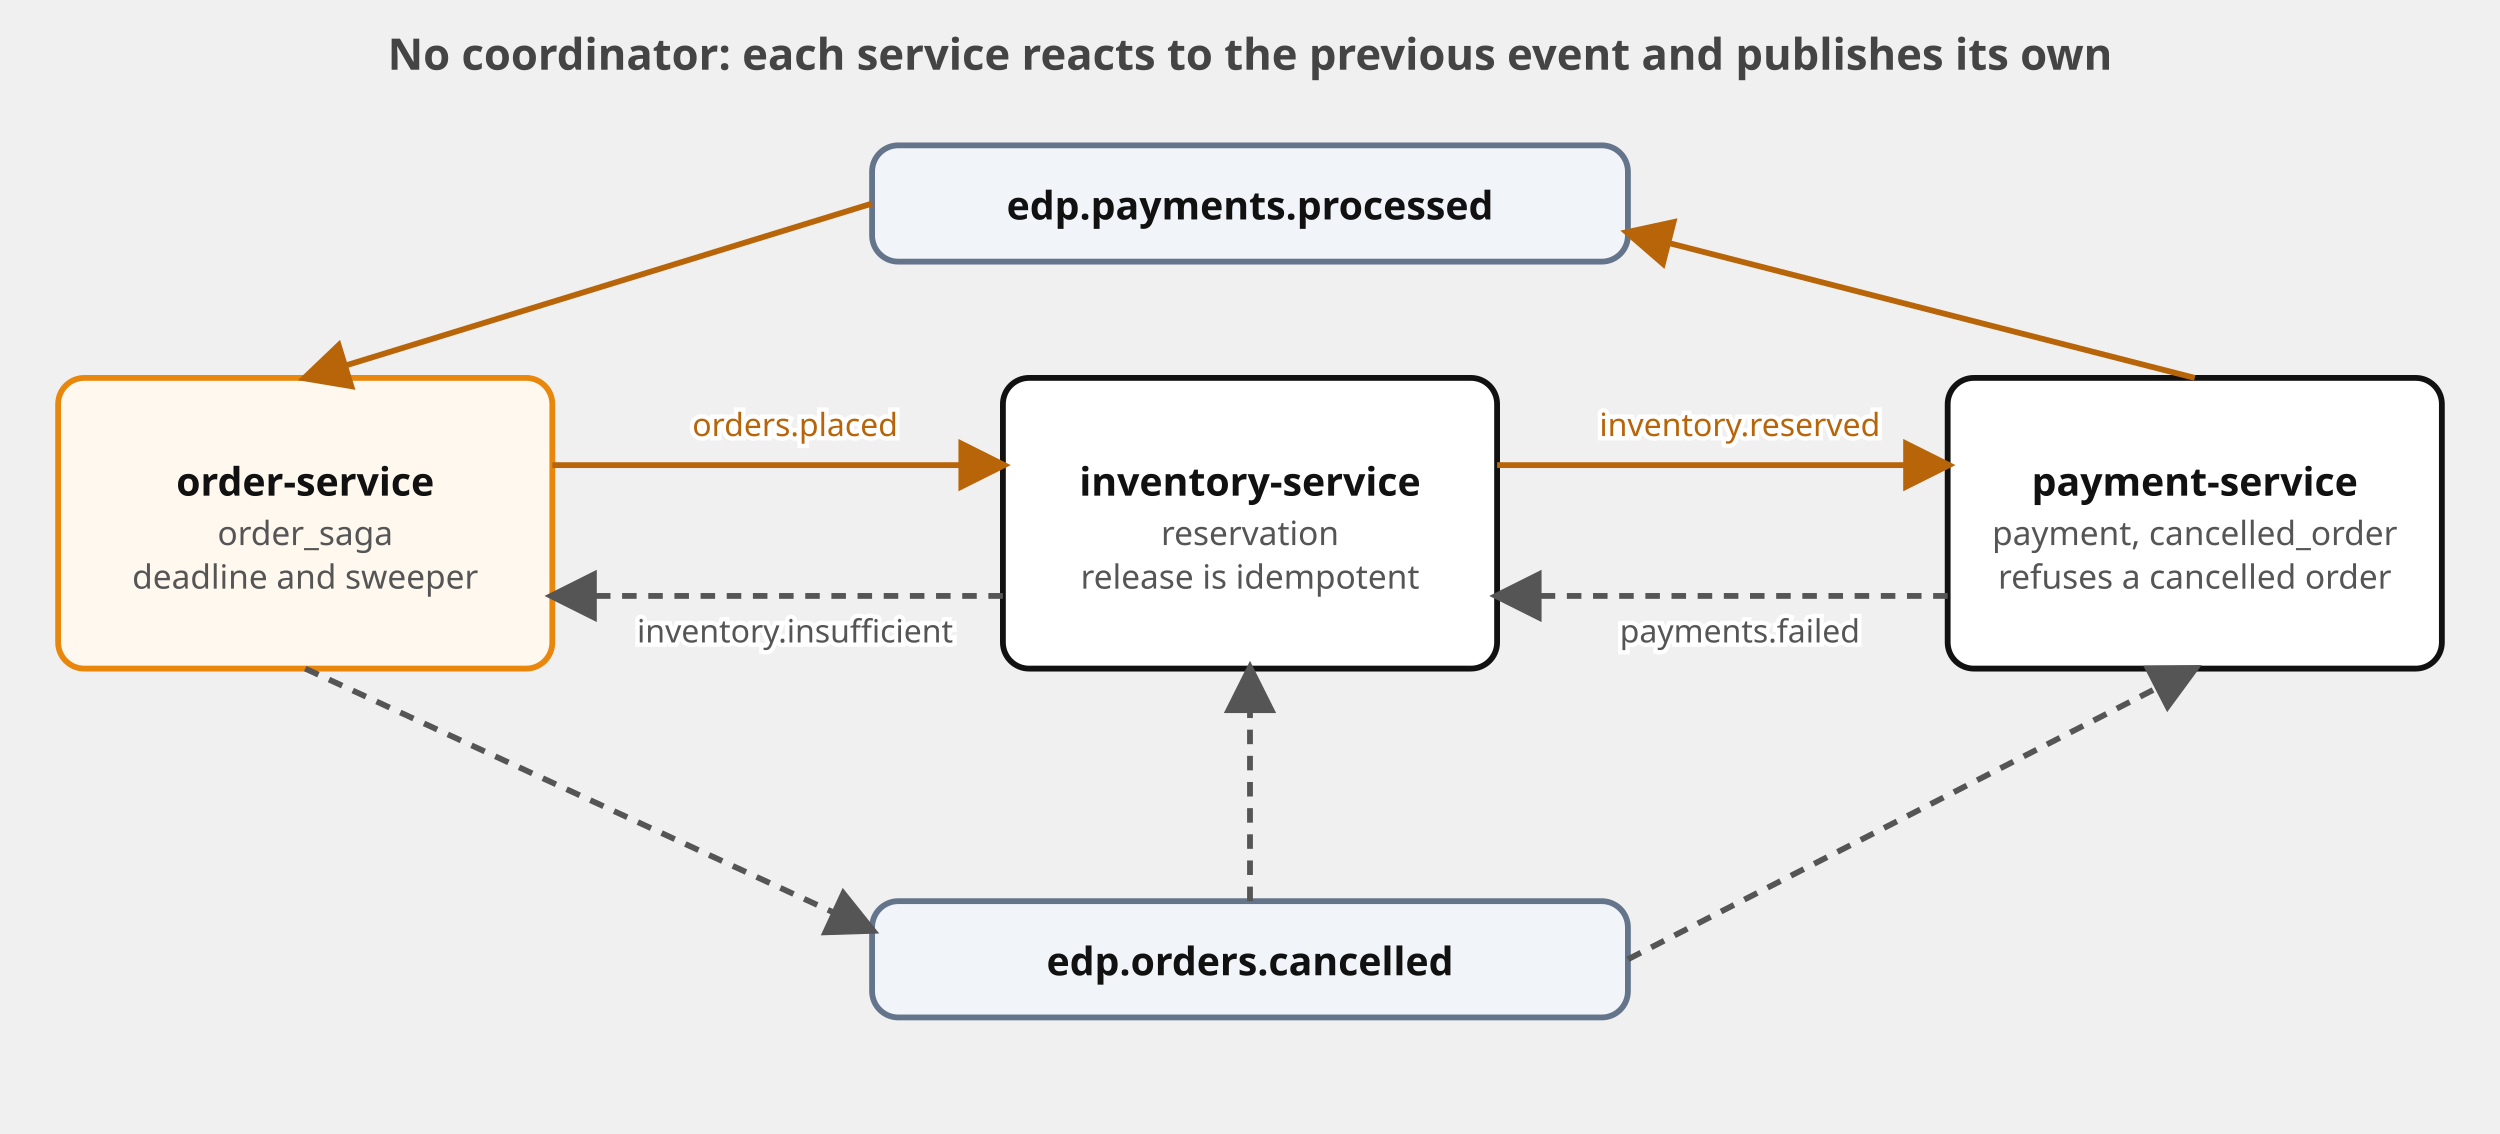
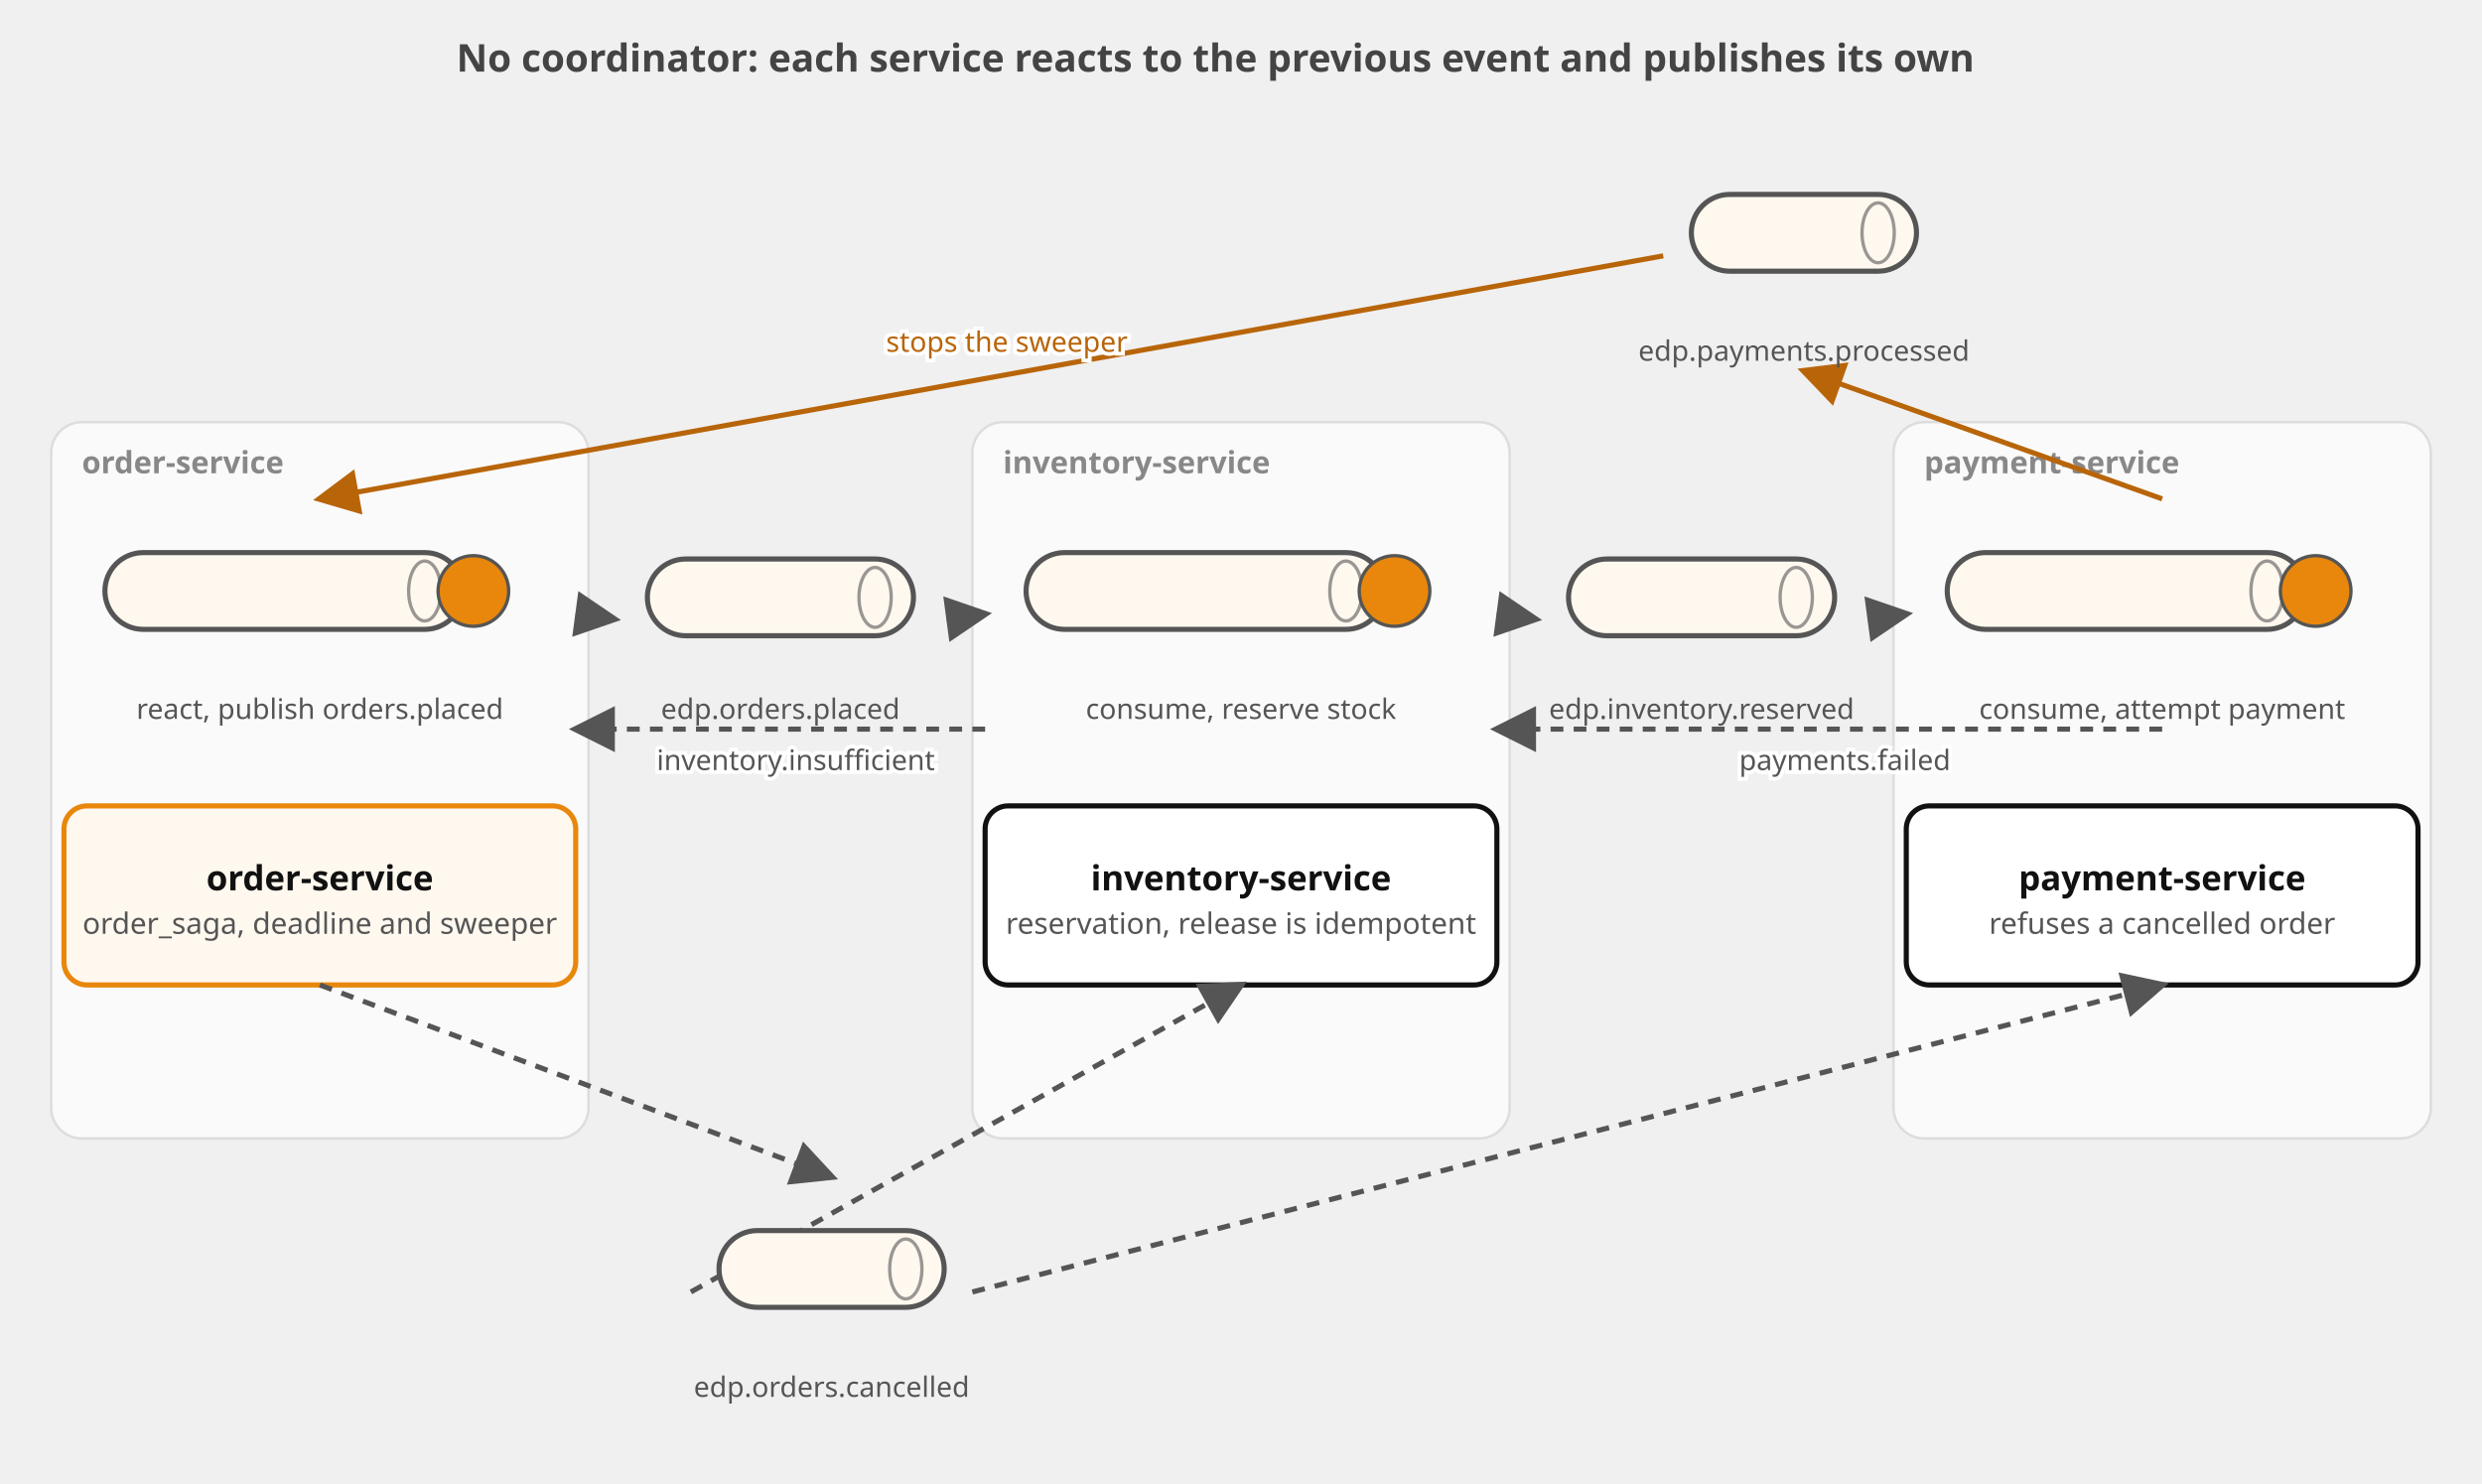
- <svg xmlns="http://www.w3.org/2000/svg" viewBox="0 0 860 390" font-family="'Red Hat Text', system-ui, sans-serif" role="img">
+ <svg xmlns="http://www.w3.org/2000/svg" viewBox="0 0 970 580" font-family="'Red Hat Text', system-ui, sans-serif" role="img">
  <defs>
    <marker id="a" viewBox="0 0 10 10" refX="8.5" refY="5" markerWidth="9" markerHeight="9" orient="auto-start-reverse">
      <path d="M0,0 L10,5 L0,10 z" fill="#555" />
    </marker>
    <marker id="am" viewBox="0 0 10 10" refX="8.5" refY="5" markerWidth="9" markerHeight="9" orient="auto-start-reverse">
      <path d="M0,0 L10,5 L0,10 z" fill="#b8650a" />
    </marker>
  </defs>
-   <rect x="300" y="50" width="260" height="40" rx="9" fill="#f1f5f9" stroke="#64748b" stroke-width="2" />
-   <text x="430.0" y="75.5" font-size="13.5" font-weight="700" fill="#111111" text-anchor="middle">edp.payments.processed</text>
-   <rect x="20" y="130" width="170" height="100" rx="9" fill="#fff8ef" stroke="#e8870c" stroke-width="2" />
-   <text x="105.0" y="170.5" font-size="13.5" font-weight="700" fill="#111111" text-anchor="middle">order-service</text>
-   <text x="105.0" y="187.5" font-size="11.5" fill="#555555" text-anchor="middle">order_saga</text>
-   <text x="105.0" y="202.5" font-size="11.5" fill="#555555" text-anchor="middle">deadline and sweeper</text>
-   <rect x="345" y="130" width="170" height="100" rx="9" fill="#ffffff" stroke="#111111" stroke-width="2" />
-   <text x="430.0" y="170.5" font-size="13.5" font-weight="700" fill="#111111" text-anchor="middle">inventory-service</text>
-   <text x="430.0" y="187.5" font-size="11.5" fill="#555555" text-anchor="middle">reservation</text>
-   <text x="430.0" y="202.5" font-size="11.5" fill="#555555" text-anchor="middle">release is idempotent</text>
-   <rect x="670" y="130" width="170" height="100" rx="9" fill="#ffffff" stroke="#111111" stroke-width="2" />
-   <text x="755.0" y="170.5" font-size="13.5" font-weight="700" fill="#111111" text-anchor="middle">payment-service</text>
-   <text x="755.0" y="187.5" font-size="11.5" fill="#555555" text-anchor="middle">payment, cancelled_order</text>
-   <text x="755.0" y="202.5" font-size="11.5" fill="#555555" text-anchor="middle">refuses a cancelled order</text>
-   <rect x="300" y="310" width="260" height="40" rx="9" fill="#f1f5f9" stroke="#64748b" stroke-width="2" />
-   <text x="430.0" y="335.5" font-size="13.5" font-weight="700" fill="#111111" text-anchor="middle">edp.orders.cancelled</text>
-   <path d="M190,160 L345,160" fill="none" stroke="#b8650a" stroke-width="2" marker-end="url(#am)" />
-   <text x="273.5" y="150.0" font-size="11" fill="#ffffff" stroke="#ffffff" stroke-width="3" paint-order="stroke" text-anchor="middle">orders.placed</text>
-   <text x="273.5" y="150.0" font-size="11" fill="#b8650a" text-anchor="middle">orders.placed</text>
-   <path d="M515,160 L670,160" fill="none" stroke="#b8650a" stroke-width="2" marker-end="url(#am)" />
-   <text x="598.5" y="150.0" font-size="11" fill="#ffffff" stroke="#ffffff" stroke-width="3" paint-order="stroke" text-anchor="middle">inventory.reserved</text>
-   <text x="598.5" y="150.0" font-size="11" fill="#b8650a" text-anchor="middle">inventory.reserved</text>
-   <path d="M755,130 L560,80" fill="none" stroke="#b8650a" stroke-width="2" marker-end="url(#am)" />
-   <path d="M300,70 L105,130" fill="none" stroke="#b8650a" stroke-width="2" marker-end="url(#am)" />
-   <path d="M670,205 L515,205" fill="none" stroke="#555" stroke-width="2" stroke-dasharray="5 4" marker-end="url(#a)" />
-   <text x="598.5" y="221.0" font-size="11" fill="#ffffff" stroke="#ffffff" stroke-width="3" paint-order="stroke" text-anchor="middle">payments.failed</text>
-   <text x="598.5" y="221.0" font-size="11" fill="#555" text-anchor="middle">payments.failed</text>
-   <path d="M345,205 L190,205" fill="none" stroke="#555" stroke-width="2" stroke-dasharray="5 4" marker-end="url(#a)" />
-   <text x="273.5" y="221.0" font-size="11" fill="#ffffff" stroke="#ffffff" stroke-width="3" paint-order="stroke" text-anchor="middle">inventory.insufficient</text>
-   <text x="273.5" y="221.0" font-size="11" fill="#555" text-anchor="middle">inventory.insufficient</text>
-   <path d="M105,230 L300,320" fill="none" stroke="#555" stroke-width="2" stroke-dasharray="5 4" marker-end="url(#a)" />
-   <path d="M430,310 L430,230" fill="none" stroke="#555" stroke-width="2" stroke-dasharray="5 4" marker-end="url(#a)" />
-   <path d="M560,330 L755,230" fill="none" stroke="#555" stroke-width="2" stroke-dasharray="5 4" marker-end="url(#a)" />
-   <text x="430" y="24" font-size="15" fill="#444444" text-anchor="middle" font-weight="700">No coordinator: each service reacts to the previous event and publishes its own</text>
+   <rect x="20" y="165" width="210" height="280" rx="12" fill="#fafafa" stroke="#ddd" />
+   <text x="32" y="185" font-size="12" font-weight="700" fill="#888">order-service</text>
+   <rect x="380" y="165" width="210" height="280" rx="12" fill="#fafafa" stroke="#ddd" />
+   <text x="392" y="185" font-size="12" font-weight="700" fill="#888">inventory-service</text>
+   <rect x="740" y="165" width="210" height="280" rx="12" fill="#fafafa" stroke="#ddd" />
+   <text x="752" y="185" font-size="12" font-weight="700" fill="#888">payment-service</text>
+   <rect x="25" y="315" width="200" height="70" rx="9" fill="#fff8ef" stroke="#e8870c" stroke-width="2" />
+   <text x="125.0" y="348.0" font-size="13.5" font-weight="700" fill="#111111" text-anchor="middle">order-service</text>
+   <text x="125.0" y="365.0" font-size="11.5" fill="#555555" text-anchor="middle">order_saga, deadline and sweeper</text>
+   <rect x="385" y="315" width="200" height="70" rx="9" fill="#ffffff" stroke="#111111" stroke-width="2" />
+   <text x="485.0" y="348.0" font-size="13.5" font-weight="700" fill="#111111" text-anchor="middle">inventory-service</text>
+   <text x="485.0" y="365.0" font-size="11.5" fill="#555555" text-anchor="middle">reservation, release is idempotent</text>
+   <rect x="745" y="315" width="200" height="70" rx="9" fill="#ffffff" stroke="#111111" stroke-width="2" />
+   <text x="845.0" y="348.0" font-size="13.5" font-weight="700" fill="#111111" text-anchor="middle">payment-service</text>
+   <text x="845.0" y="365.0" font-size="11.5" fill="#555555" text-anchor="middle">refuses a cancelled order</text>
+   <path d="M225,240 L240,242" fill="none" stroke="#555" stroke-width="2" marker-end="url(#a)" />
+   <path d="M370,242 L385,240" fill="none" stroke="#555" stroke-width="2" marker-end="url(#a)" />
+   <path d="M585,240 L600,242" fill="none" stroke="#555" stroke-width="2" marker-end="url(#a)" />
+   <path d="M730,242 L745,240" fill="none" stroke="#555" stroke-width="2" marker-end="url(#a)" />
+   <path d="M845,195 L705,145" fill="none" stroke="#b8650a" stroke-width="2" marker-end="url(#am)" />
+   <path d="M650,100 L125,195" fill="none" stroke="#b8650a" stroke-width="2" marker-end="url(#am)" />
+   <text x="393.5" y="137.5" font-size="11" fill="#ffffff" stroke="#ffffff" stroke-width="3" paint-order="stroke" text-anchor="middle">stops the sweeper</text>
+   <text x="393.5" y="137.5" font-size="11" fill="#b8650a" text-anchor="middle">stops the sweeper</text>
+   <path d="M845,285 L585,285" fill="none" stroke="#555" stroke-width="2" stroke-dasharray="5 4" marker-end="url(#a)" />
+   <text x="721.0" y="301.0" font-size="11" fill="#ffffff" stroke="#ffffff" stroke-width="3" paint-order="stroke" text-anchor="middle">payments.failed</text>
+   <text x="721.0" y="301.0" font-size="11" fill="#555" text-anchor="middle">payments.failed</text>
+   <path d="M385,285 L225,285" fill="none" stroke="#555" stroke-width="2" stroke-dasharray="5 4" marker-end="url(#a)" />
+   <text x="311.0" y="301.0" font-size="11" fill="#ffffff" stroke="#ffffff" stroke-width="3" paint-order="stroke" text-anchor="middle">inventory.insufficient</text>
+   <text x="311.0" y="301.0" font-size="11" fill="#555" text-anchor="middle">inventory.insufficient</text>
+   <path d="M125,385 L325,460" fill="none" stroke="#555" stroke-width="2" stroke-dasharray="5 4" marker-end="url(#a)" />
+   <path d="M270,505 L485,385" fill="none" stroke="#555" stroke-width="2" stroke-dasharray="5 4" marker-end="url(#a)" />
+   <path d="M380,505 L845,385" fill="none" stroke="#555" stroke-width="2" stroke-dasharray="5 4" marker-end="url(#a)" />
+   <text x="475" y="28" font-size="15" fill="#444444" text-anchor="middle" font-weight="700">No coordinator: each service reacts to the previous event and publishes its own</text>
+   <rect x="41.0" y="216.0" width="140.0" height="30.0" rx="15.0" fill="#fff8ef" stroke="#555555" stroke-width="2" />
+   <ellipse cx="166.0" cy="231.0" rx="6.3" ry="11.7" fill="none" stroke="#555555" stroke-width="1.3" opacity="0.6" />
+   <circle cx="185.0" cy="231.0" r="13.8" fill="#e8870c" stroke="#555555" stroke-width="1.3" />
+   <text x="125.0" y="281.0" font-size="11" fill="#555555" text-anchor="middle">react, publish orders.placed</text>
+   <rect x="401.0" y="216.0" width="140.0" height="30.0" rx="15.0" fill="#fff8ef" stroke="#555555" stroke-width="2" />
+   <ellipse cx="526.0" cy="231.0" rx="6.3" ry="11.7" fill="none" stroke="#555555" stroke-width="1.3" opacity="0.6" />
+   <circle cx="545.0" cy="231.0" r="13.8" fill="#e8870c" stroke="#555555" stroke-width="1.3" />
+   <text x="485.0" y="281.0" font-size="11" fill="#555555" text-anchor="middle">consume, reserve stock</text>
+   <rect x="761.0" y="216.0" width="140.0" height="30.0" rx="15.0" fill="#fff8ef" stroke="#555555" stroke-width="2" />
+   <ellipse cx="886.0" cy="231.0" rx="6.3" ry="11.7" fill="none" stroke="#555555" stroke-width="1.3" opacity="0.6" />
+   <circle cx="905.0" cy="231.0" r="13.8" fill="#e8870c" stroke="#555555" stroke-width="1.3" />
+   <text x="845.0" y="281.0" font-size="11" fill="#555555" text-anchor="middle">consume, attempt payment</text>
+   <rect x="253.0" y="218.5" width="104.0" height="30.0" rx="15.0" fill="#fff8ef" stroke="#555555" stroke-width="2" />
+   <ellipse cx="342.0" cy="233.5" rx="6.3" ry="11.7" fill="none" stroke="#555555" stroke-width="1.3" opacity="0.6" />
+   <text x="305.0" y="281.0" font-size="11" fill="#555555" text-anchor="middle">edp.orders.placed</text>
+   <rect x="613.0" y="218.5" width="104.0" height="30.0" rx="15.0" fill="#fff8ef" stroke="#555555" stroke-width="2" />
+   <ellipse cx="702.0" cy="233.5" rx="6.3" ry="11.7" fill="none" stroke="#555555" stroke-width="1.3" opacity="0.6" />
+   <text x="665.0" y="281.0" font-size="11" fill="#555555" text-anchor="middle">edp.inventory.reserved</text>
+   <rect x="661.0" y="76.0" width="88.0" height="30.0" rx="15.0" fill="#fff8ef" stroke="#555555" stroke-width="2" />
+   <ellipse cx="734.0" cy="91.0" rx="6.3" ry="11.7" fill="none" stroke="#555555" stroke-width="1.3" opacity="0.6" />
+   <text x="705.0" y="141.0" font-size="11" fill="#555555" text-anchor="middle">edp.payments.processed</text>
+   <rect x="281.0" y="481.0" width="88.0" height="30.0" rx="15.0" fill="#fff8ef" stroke="#555555" stroke-width="2" />
+   <ellipse cx="354.0" cy="496.0" rx="6.3" ry="11.7" fill="none" stroke="#555555" stroke-width="1.3" opacity="0.6" />
+   <text x="325.0" y="546.0" font-size="11" fill="#555555" text-anchor="middle">edp.orders.cancelled</text>
</svg>
